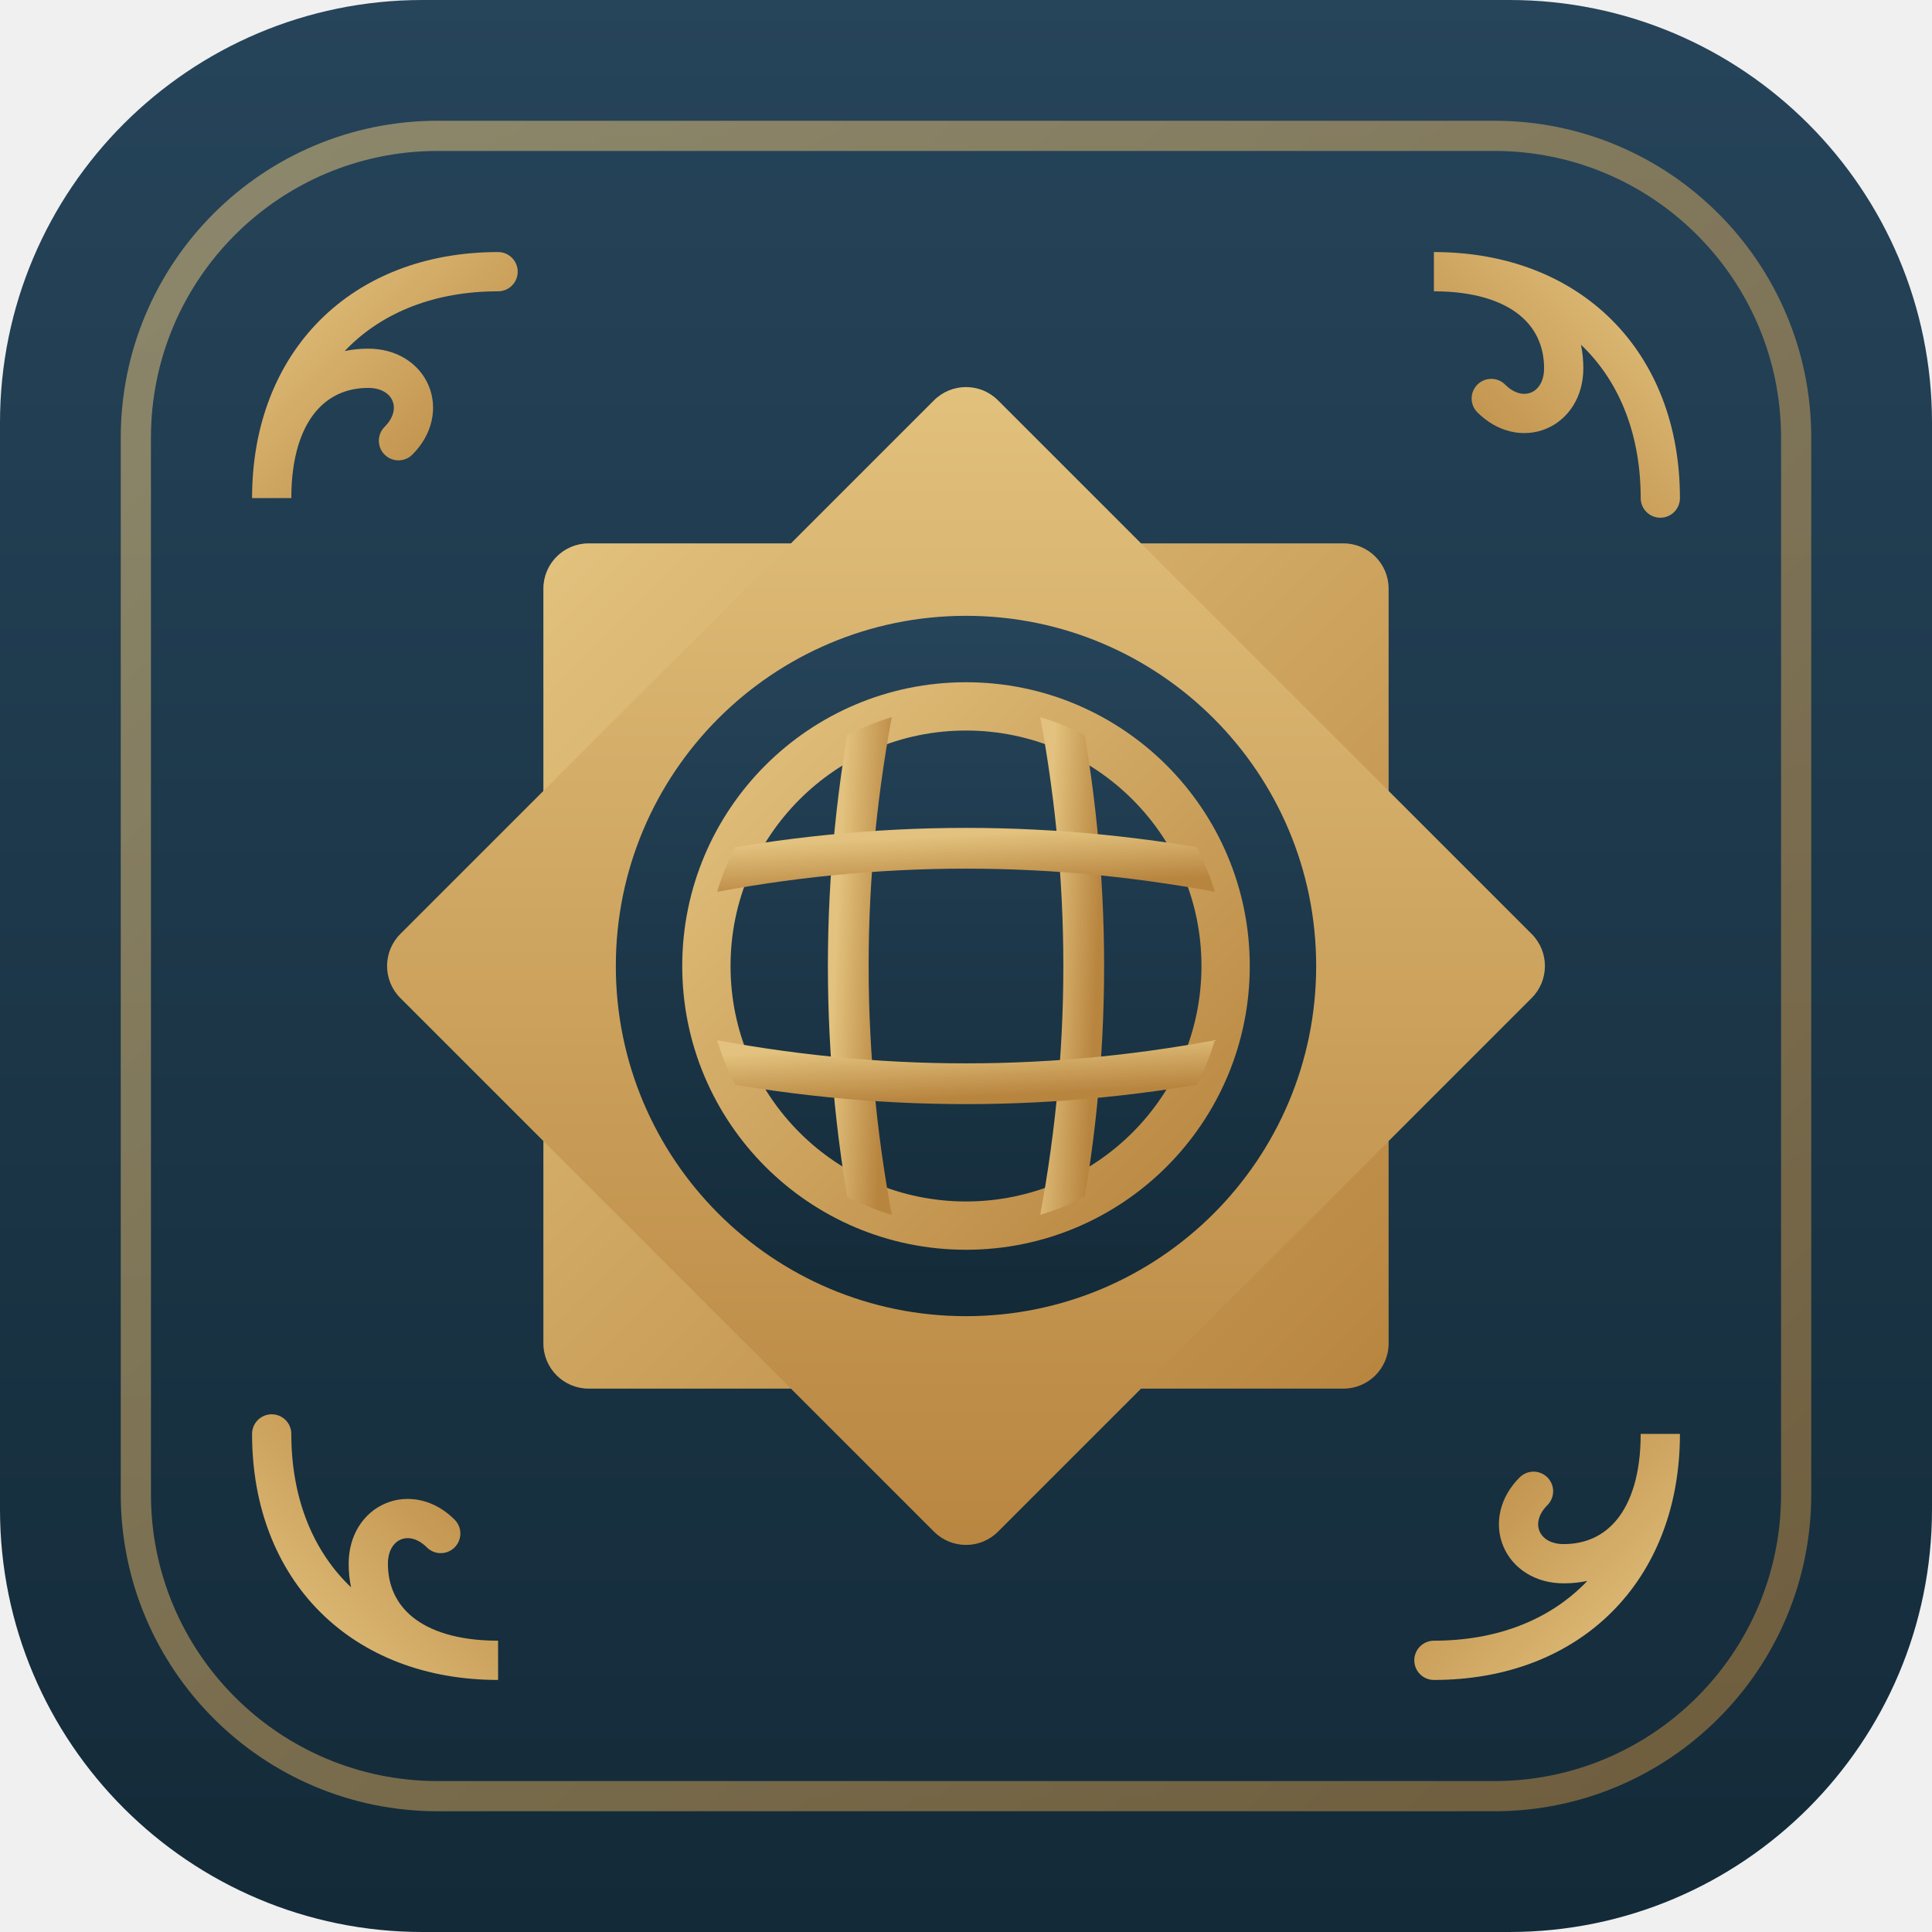
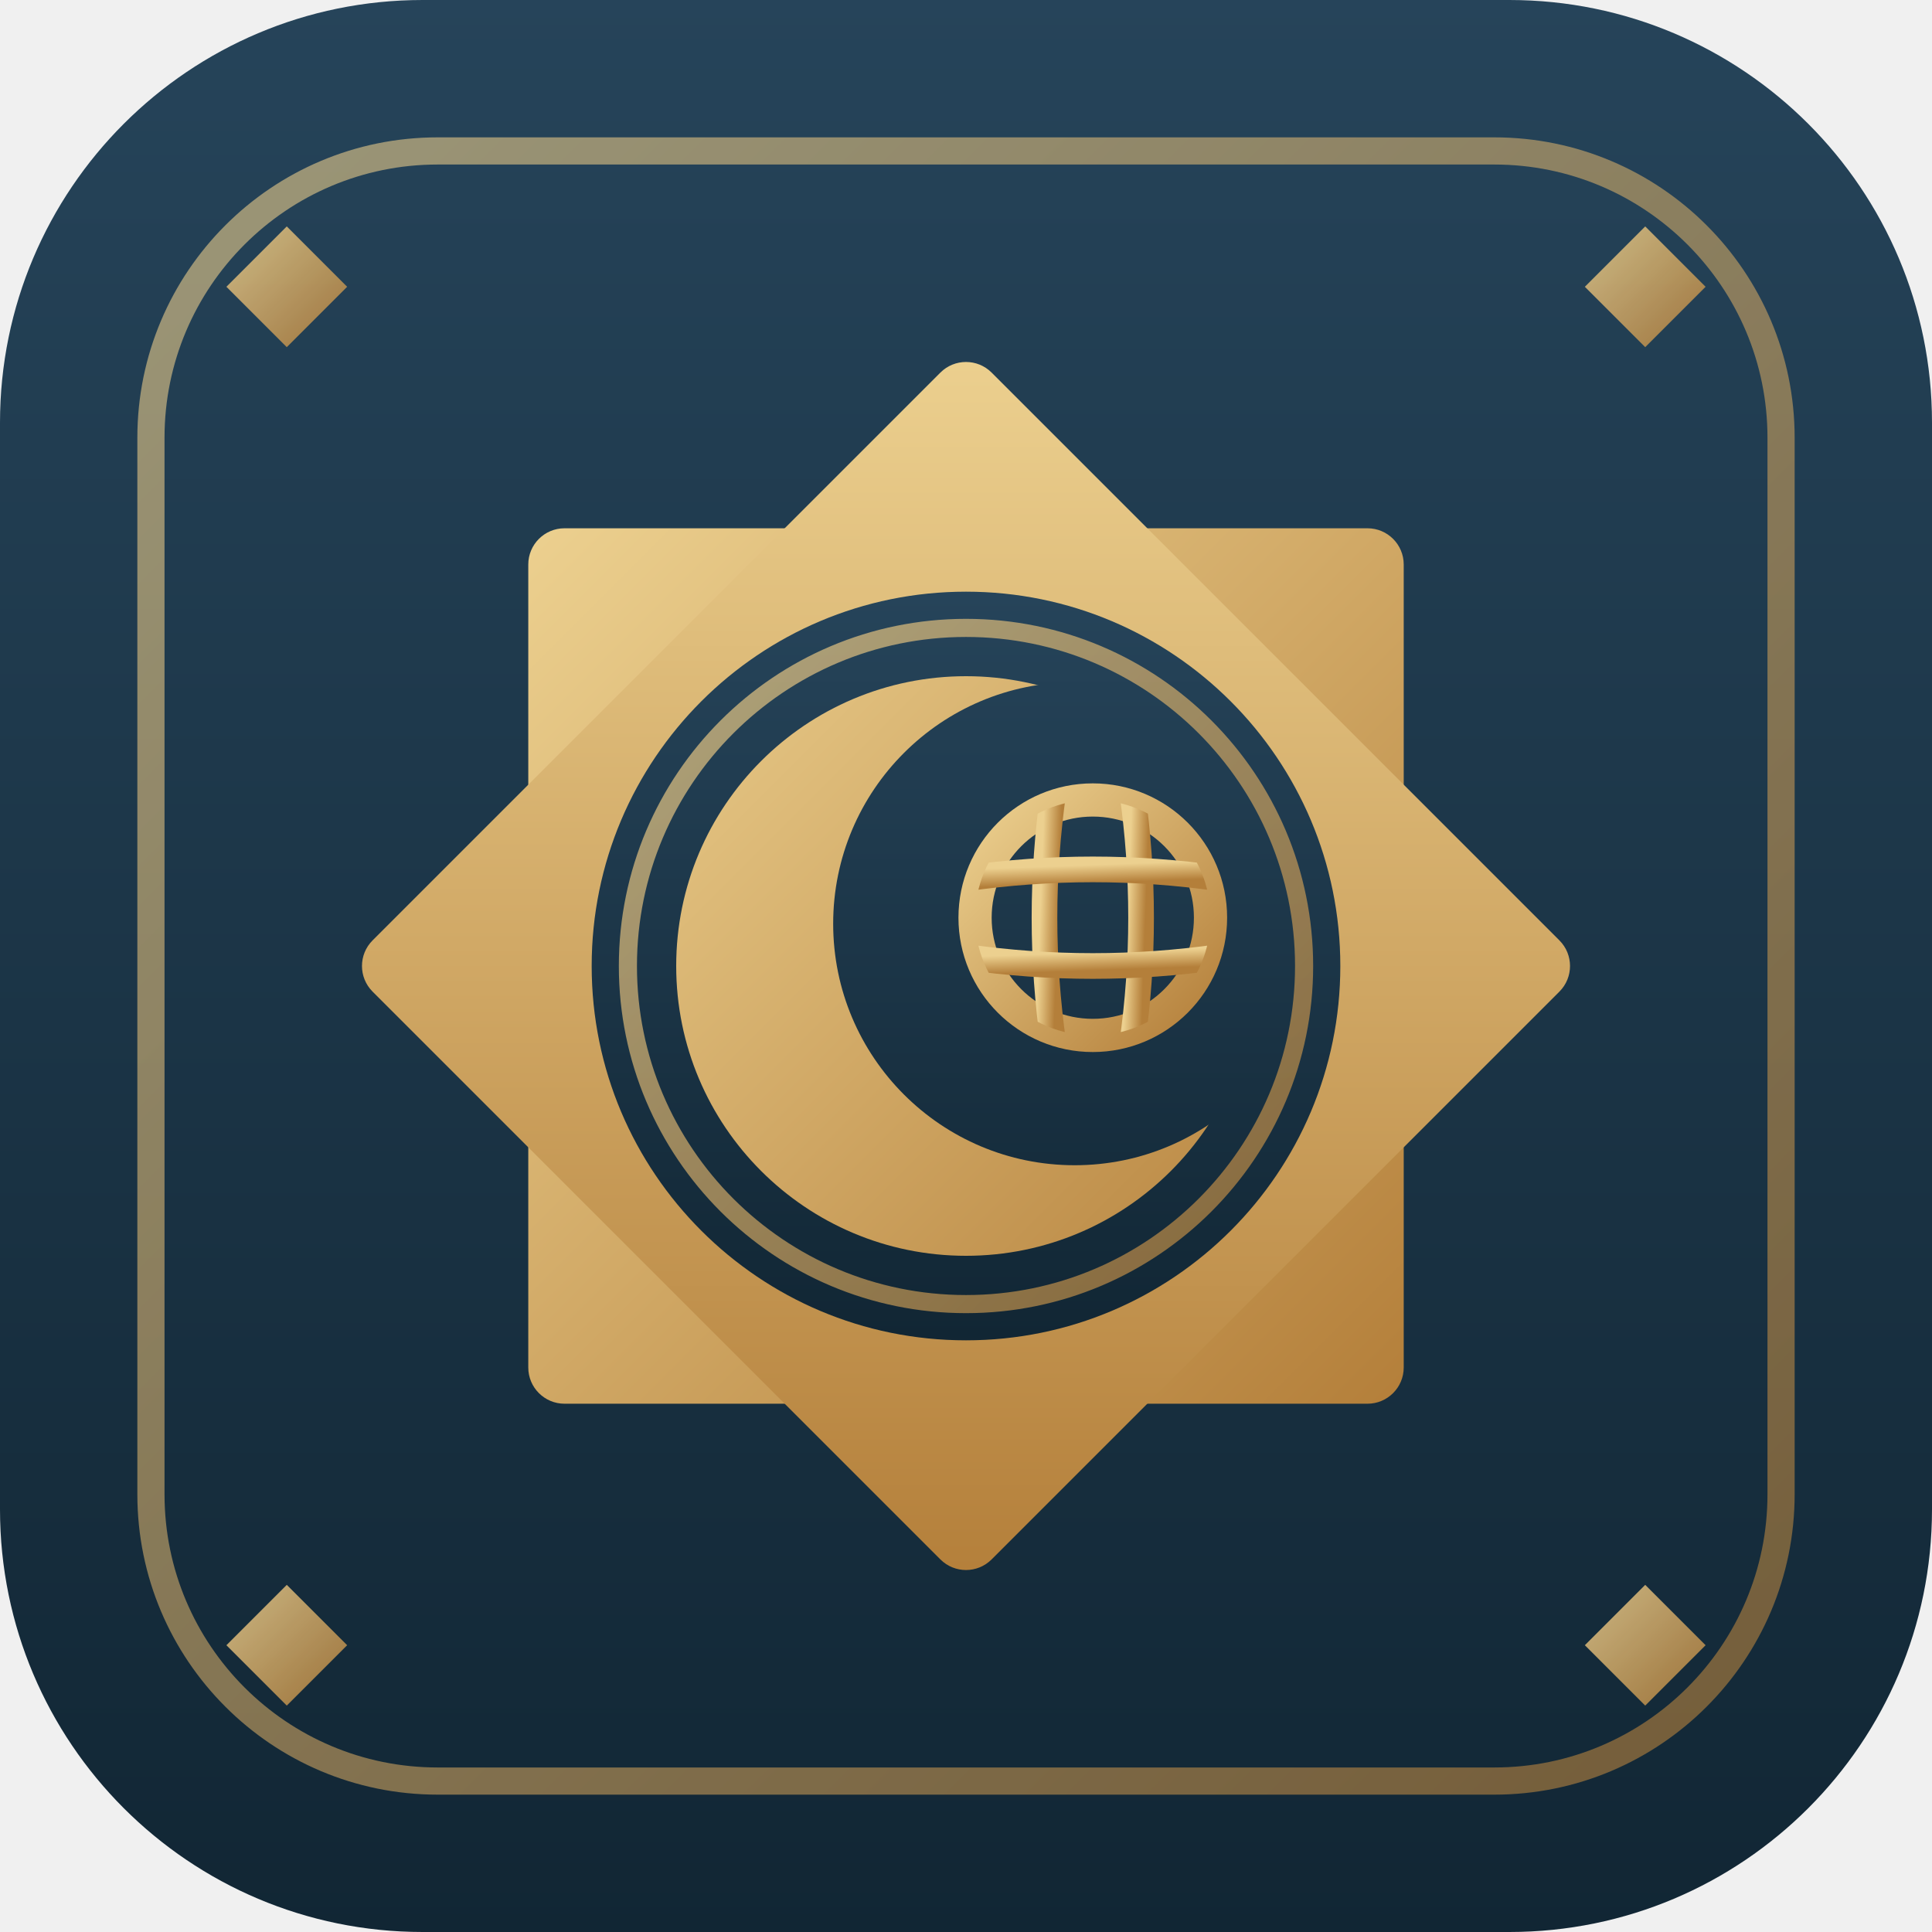
<svg xmlns="http://www.w3.org/2000/svg" viewBox="0 0 64 64">
  <defs>
    <linearGradient id="bg" x1="0" y1="0" x2="0" y2="1">
      <stop offset="0" stop-color="#26445a" />
-       <stop offset="1" stop-color="#132a38" />
+       <stop offset="1" stop-color="#112634" />
    </linearGradient>
    <linearGradient id="gold" x1="0" y1="0" x2="1" y2="1">
-       <stop offset="0" stop-color="#e2c27e" />
-       <stop offset="1" stop-color="#b8853f" />
+       <stop offset="0" stop-color="#ecd08f" />
+       <stop offset="1" stop-color="#b47f3a" />
    </linearGradient>
-     <clipPath id="ring">
-       <circle cx="32" cy="32" r="8.6" />
+     <mask id="crescent">
+       <circle cx="32" cy="32" r="9.6" fill="#fff" />
+       <circle cx="35.6" cy="30.6" r="8" fill="#000" />
+     </mask>
+     <clipPath id="tunduk">
+       <circle cx="36.2" cy="30.4" r="3.9" />
    </clipPath>
  </defs>
  <rect width="64" height="64" rx="14" fill="url(#bg)" />
-   <rect x="4.5" y="4.5" width="55" height="55" rx="10" fill="none" stroke="url(#gold)" stroke-width="1" opacity="0.55" />
-   <g fill="none" stroke="url(#gold)" stroke-width="1.3" stroke-linecap="round">
-     <path id="horn" d="M16.5 9 C12 9 9 12 9 16.5 C9 13.6 10.4 12.2 12.2 12.2 C13.6 12.2 14.2 13.6 13.2 14.6" />
-     <use href="#horn" transform="rotate(90 32 32)" />
-     <use href="#horn" transform="rotate(180 32 32)" />
-     <use href="#horn" transform="rotate(270 32 32)" />
+   <rect x="5" y="5" width="54" height="54" rx="9.5" fill="none" stroke="url(#gold)" stroke-width="0.9" opacity="0.6" />
+   <g fill="url(#gold)" opacity="0.85">
+     <path d="M9.5 7.5 L11.5 9.5 L9.5 11.5 L7.5 9.5 Z" />
+     <path d="M54.5 7.5 L56.5 9.5 L54.5 11.5 L52.5 9.5 Z" />
+     <path d="M9.5 52.5 L11.5 54.5 L9.5 56.5 L7.5 54.5 Z" />
+     <path d="M54.5 52.5 L56.5 54.5 L54.5 56.5 L52.5 54.5 Z" />
  </g>
  <g fill="url(#gold)">
-     <rect x="18" y="18" width="28" height="28" rx="1.5" />
-     <rect x="18" y="18" width="28" height="28" rx="1.5" transform="rotate(45 32 32)" />
+     <rect x="17.5" y="17.5" width="29" height="29" rx="1.2" />
+     <rect x="17.5" y="17.5" width="29" height="29" rx="1.2" transform="rotate(45 32 32)" />
  </g>
-   <circle cx="32" cy="32" r="11.6" fill="url(#bg)" />
-   <circle cx="32" cy="32" r="8.6" fill="none" stroke="url(#gold)" stroke-width="1.6" />
-   <g clip-path="url(#ring)" fill="none" stroke="url(#gold)" stroke-width="1.35" stroke-linecap="round">
-     <path d="M29 23 Q27.2 32 29 41" />
-     <path d="M32 23 V41" />
-     <path d="M35 23 Q36.8 32 35 41" />
-     <path d="M23 29 Q32 27.2 41 29" />
-     <path d="M23 32 H41" />
-     <path d="M23 35 Q32 36.8 41 35" />
+   <circle cx="32" cy="32" r="12.4" fill="url(#bg)" />
+   <circle cx="32" cy="32" r="11.2" fill="none" stroke="url(#gold)" stroke-width="0.6" opacity="0.7" />
+   <rect x="20" y="20" width="24" height="24" fill="url(#gold)" mask="url(#crescent)" />
+   <circle cx="36.2" cy="30.4" r="3.9" fill="none" stroke="url(#gold)" stroke-width="1.1" />
+   <g clip-path="url(#tunduk)" stroke="url(#gold)" stroke-width="0.85" fill="none" stroke-linecap="round">
+     <path d="M34.9 26.2 Q34.3 30.4 34.9 34.6" />
+     <path d="M37.5 26.2 Q38.1 30.4 37.5 34.6" />
+     <path d="M32 29.1 Q36.2 28.5 40.4 29.1" />
+     <path d="M32 31.7 Q36.2 32.3 40.4 31.7" />
  </g>
</svg>
